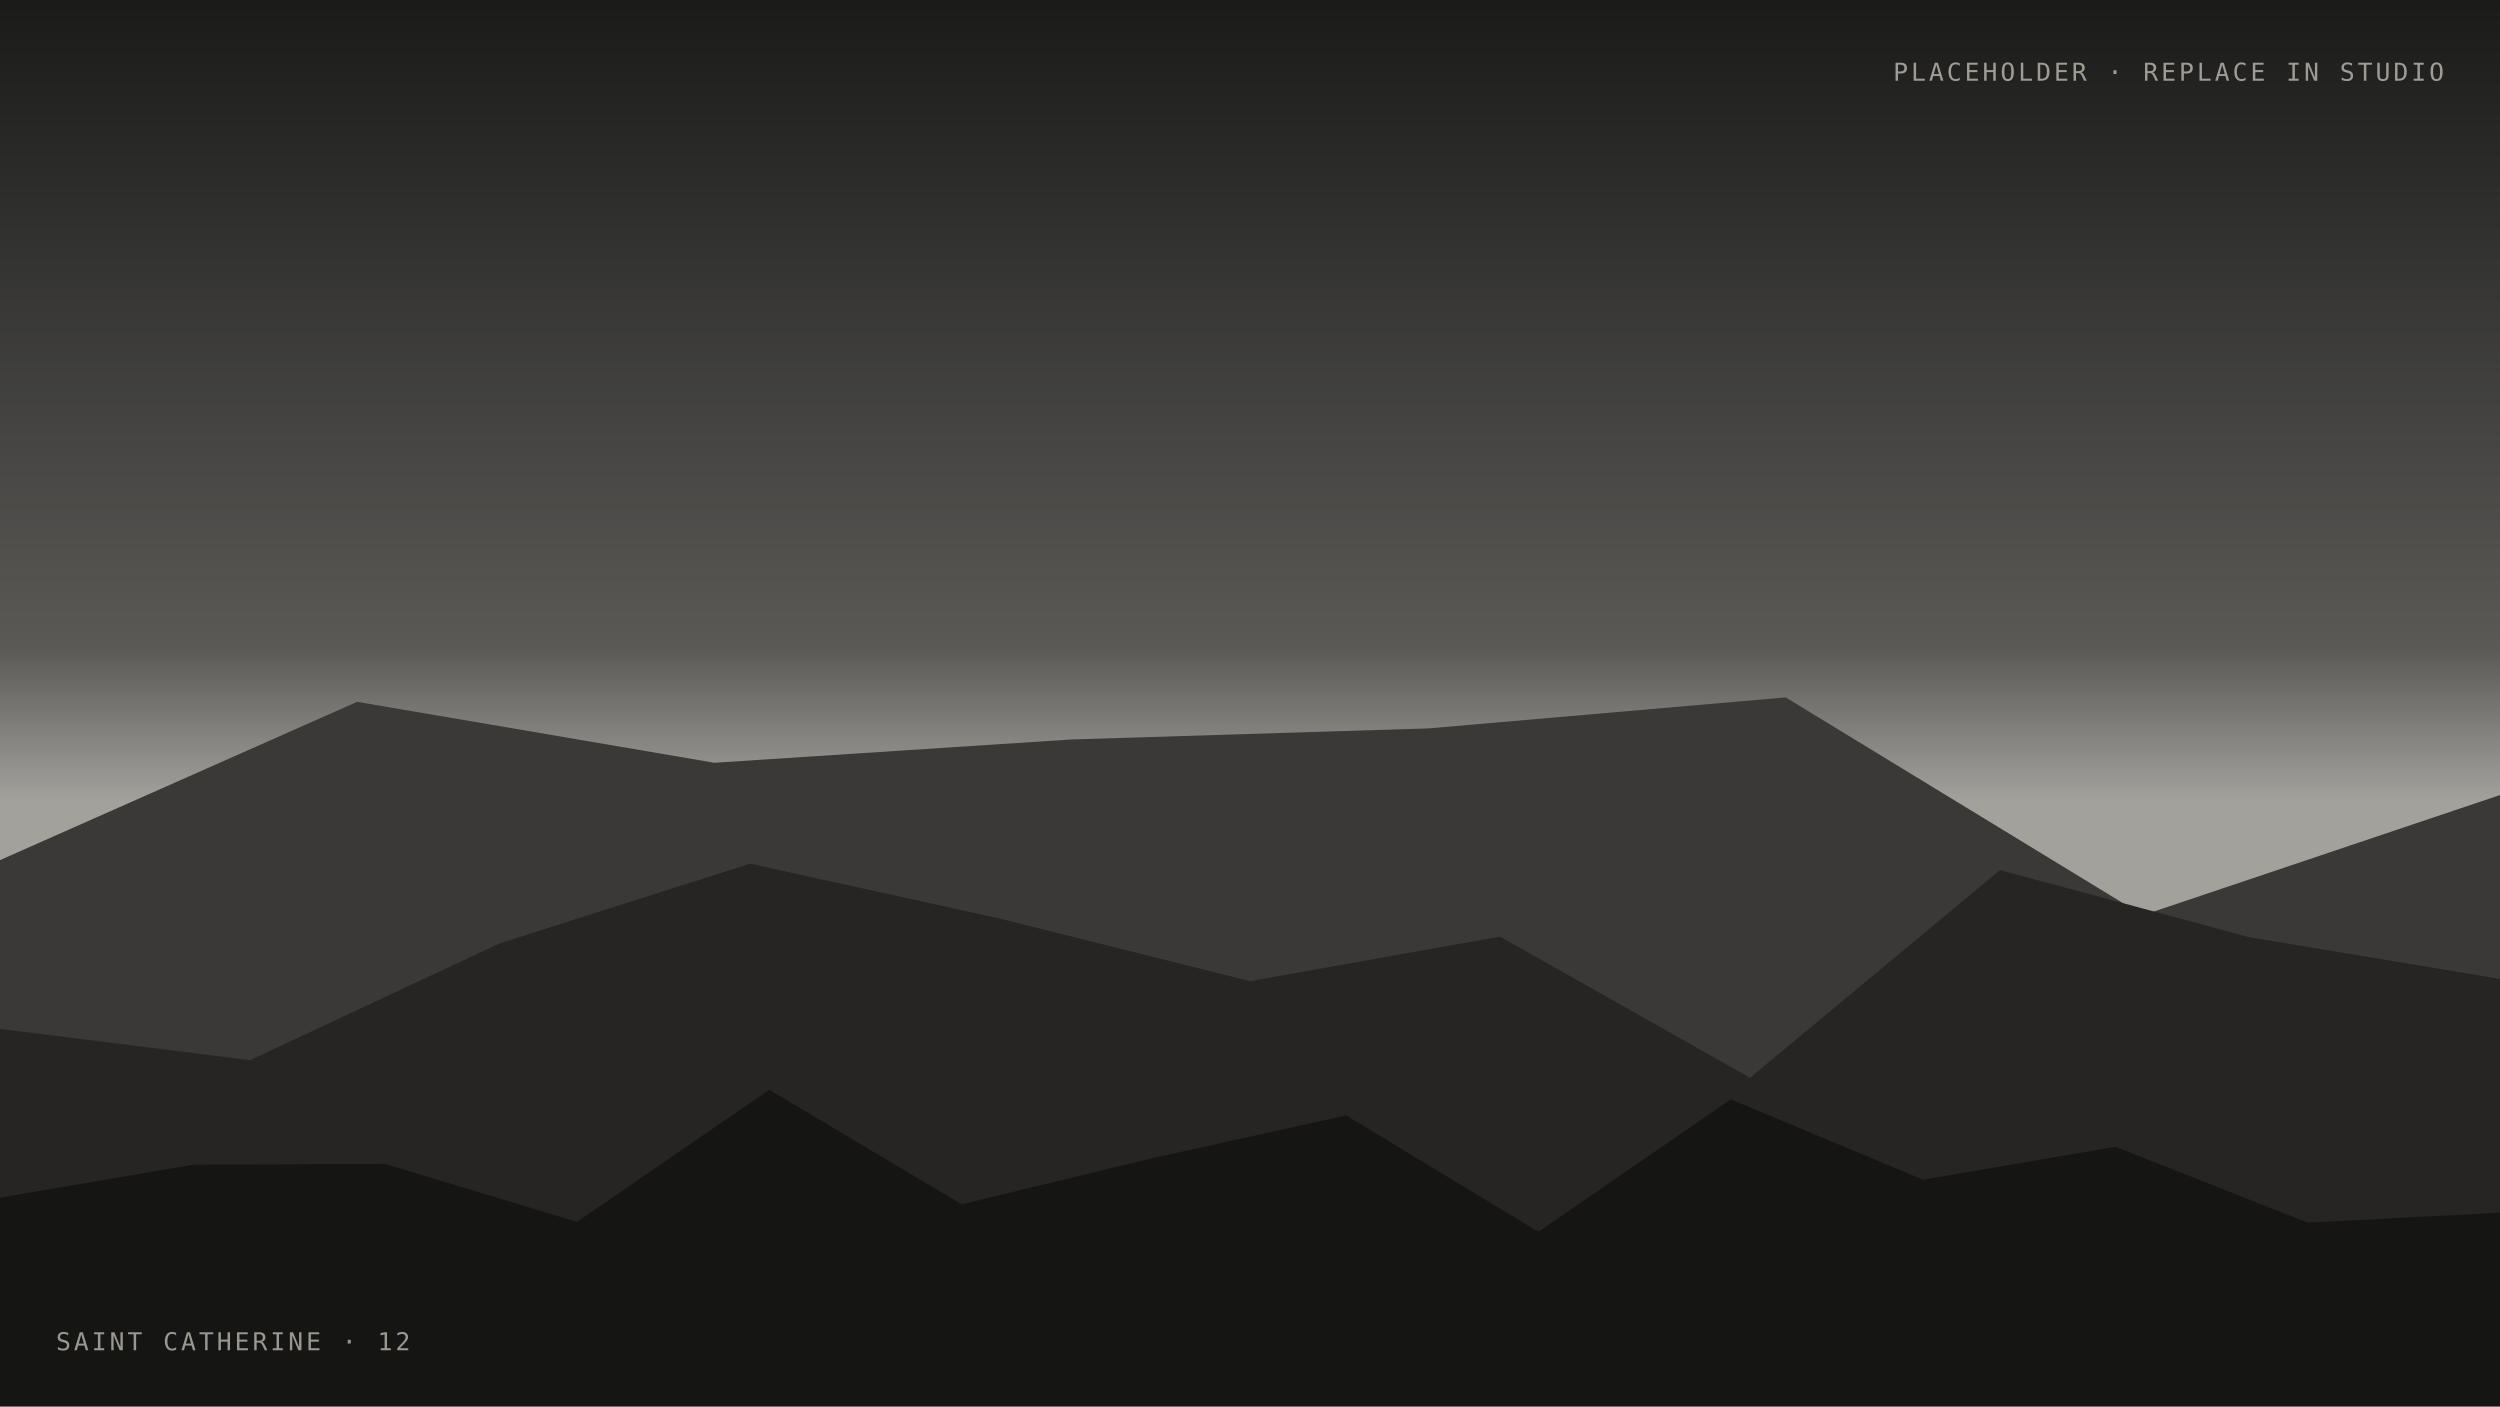
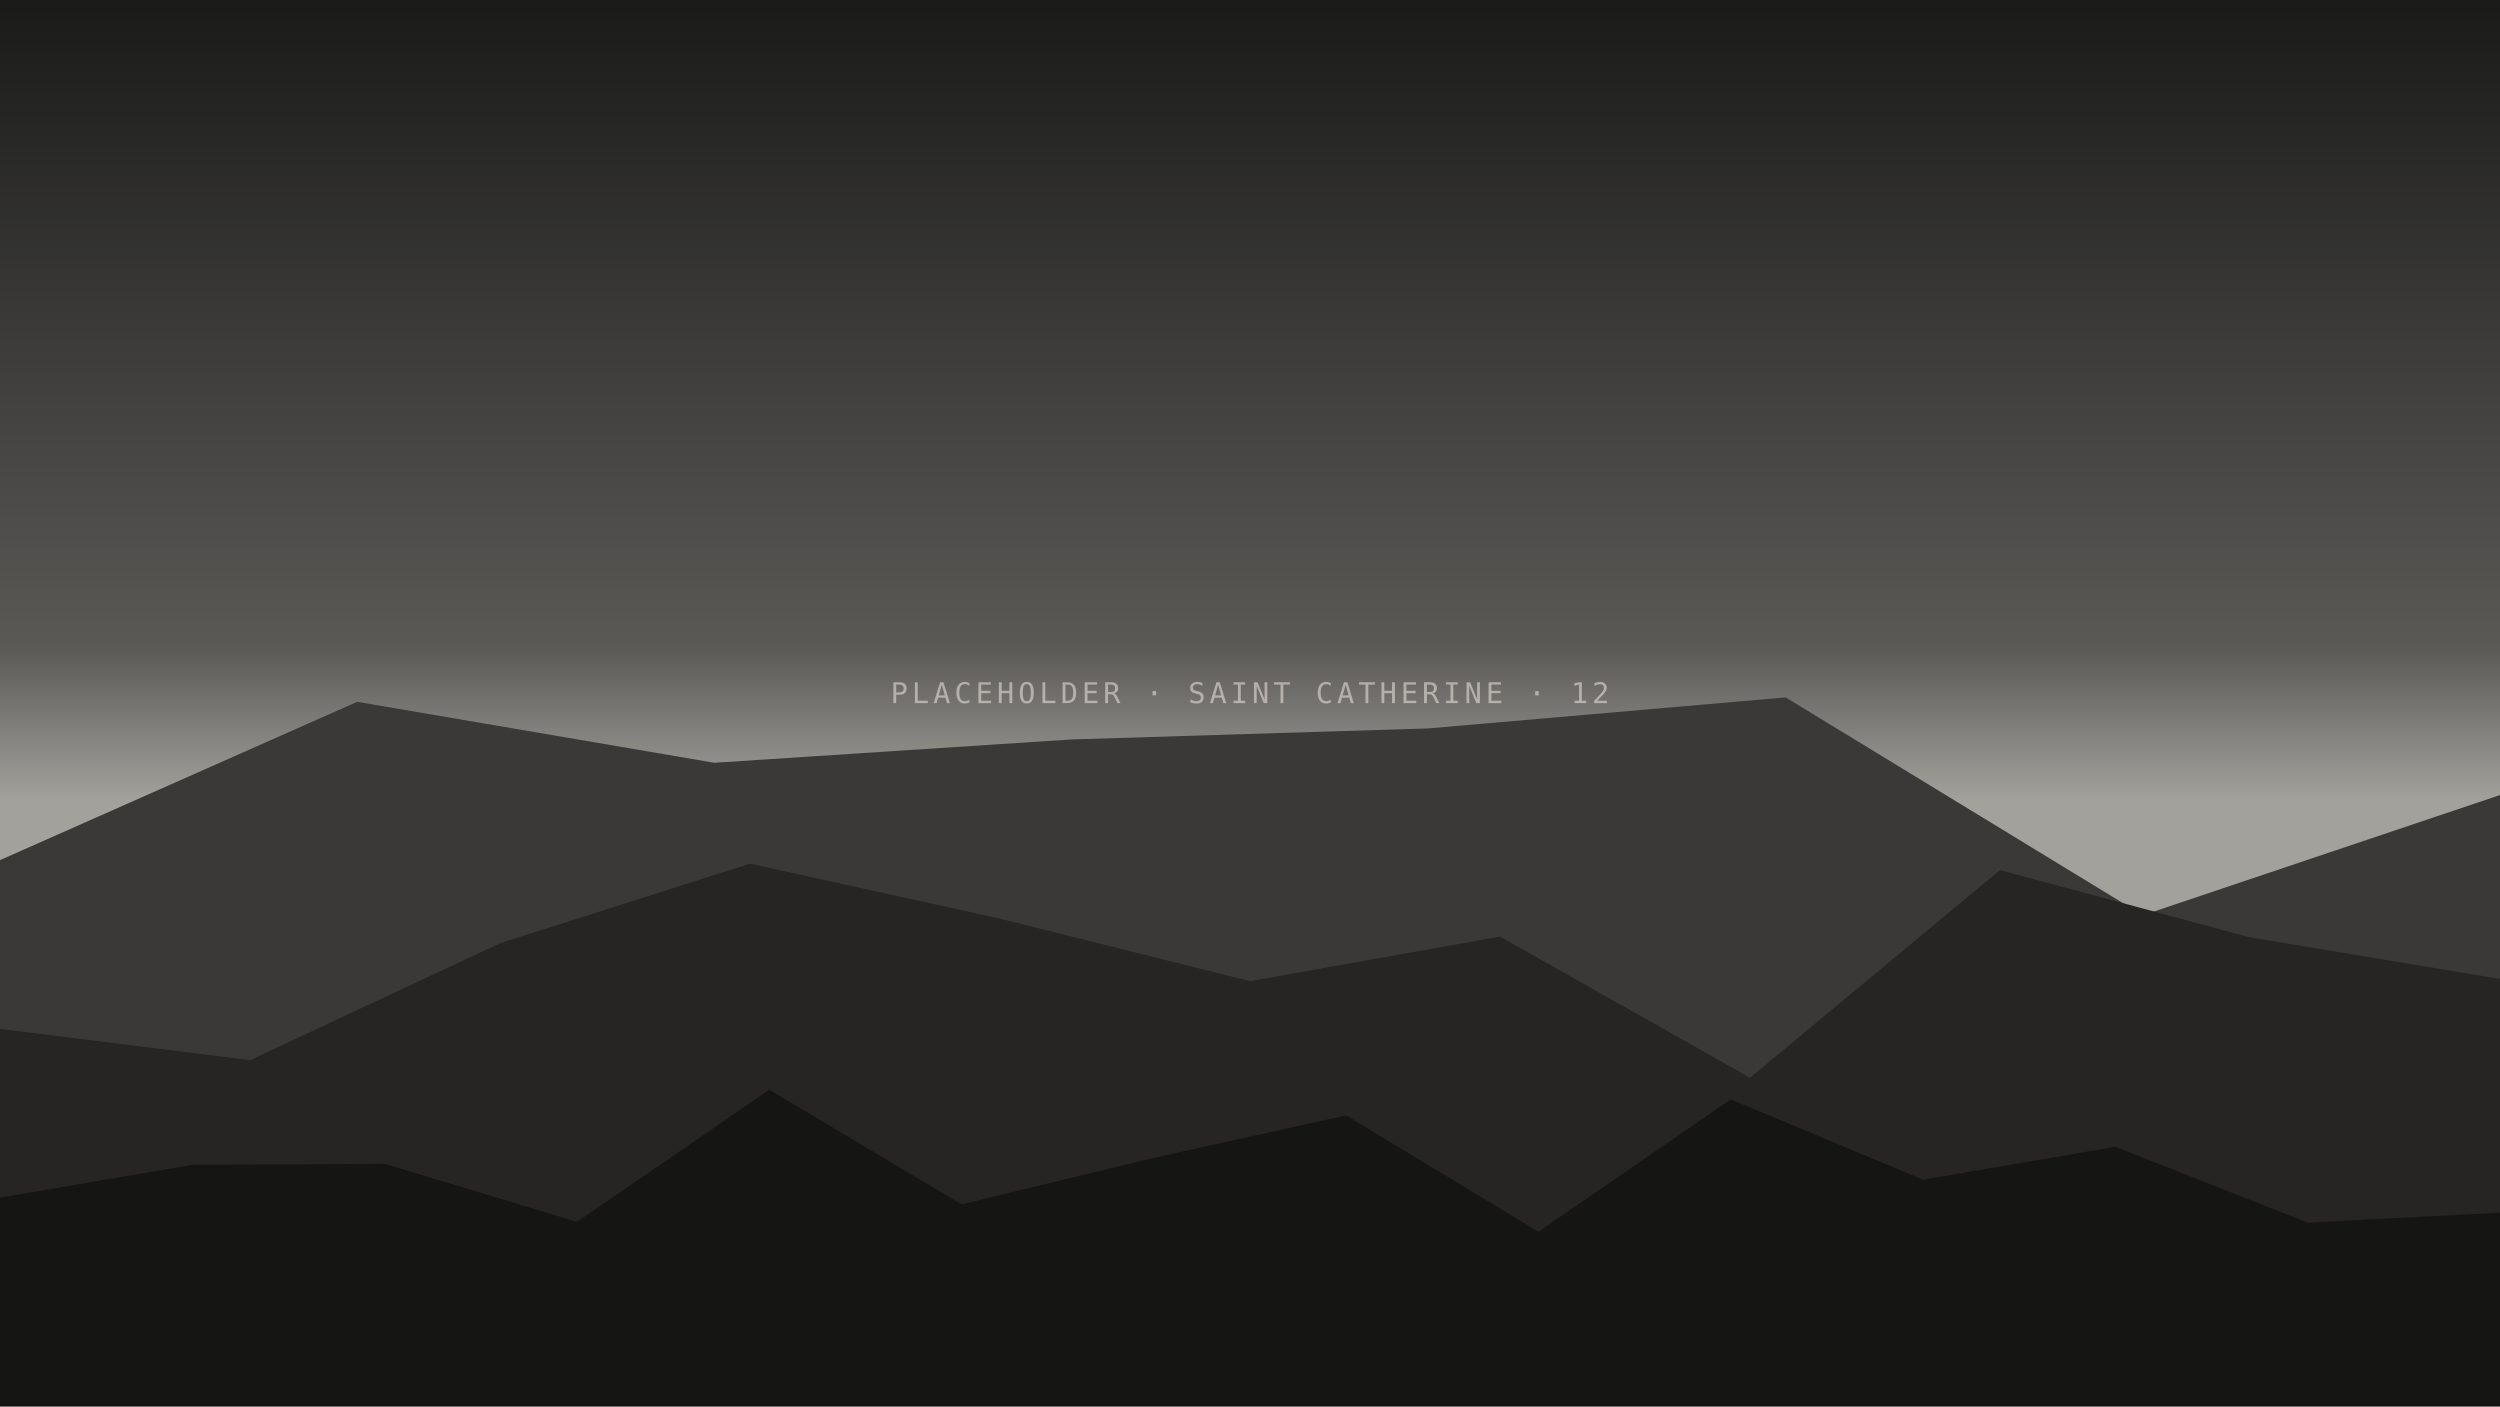
<svg xmlns="http://www.w3.org/2000/svg" viewBox="0 0 1920 1080" width="1920" height="1080" role="img" aria-label="Placeholder artwork">
  <defs>
    <linearGradient id="sky" x1="0" y1="0" x2="0" y2="1">
      <stop offset="0" stop-color="#1b1b1a" />
      <stop offset="0.46" stop-color="#5a5956" />
      <stop offset="0.57" stop-color="#a3a19c" />
    </linearGradient>
  </defs>
  <rect width="1920" height="1080" fill="url(#sky)" />
  <path d="M0 1080 L0 660.576 L274.3 539.0 L548.6 585.8 L822.9 567.9 L1097.1 559.4 L1371.4 535.6 L1645.7 702.9 L1920.0 610.6 L1920 1080 Z" fill="#3a3937" />
  <path d="M0 1080 L0 790.176 L192.0 814.2 L384.0 724.4 L576.0 663.3 L768.0 705.5 L960.0 753.5 L1152.0 719.3 L1344.0 827.7 L1536.0 668.2 L1728.0 719.9 L1920.0 751.8 L1920 1080 Z" fill="#262524" />
  <path d="M0 1080 L0 919.776 L147.7 894.6 L295.4 893.8 L443.1 938.4 L590.8 836.9 L738.5 924.9 L886.2 889.2 L1033.8 856.6 L1181.5 946.0 L1329.2 844.3 L1476.9 906.0 L1624.6 880.7 L1772.3 939.0 L1920.0 931.3 L1920 1080 Z" fill="#151514" />
-   <g font-family="ui-monospace, SFMono-Regular, Menlo, Consolas, monospace" font-size="19" letter-spacing="2.28" fill="#ECE6DD" fill-opacity="0.62">
-     <text x="43" y="1037">SAINT CATHERINE · 12</text>
-     <text x="1877" y="62" text-anchor="end">PLACEHOLDER · REPLACE IN STUDIO</text>
-   </g>
+   <text x="960" y="540" text-anchor="middle" font-family="ui-monospace, SFMono-Regular, Menlo, Consolas, monospace" font-size="22" letter-spacing="3.08" fill="#ECE6DD" fill-opacity="0.55">PLACEHOLDER · SAINT CATHERINE · 12</text>
</svg>
